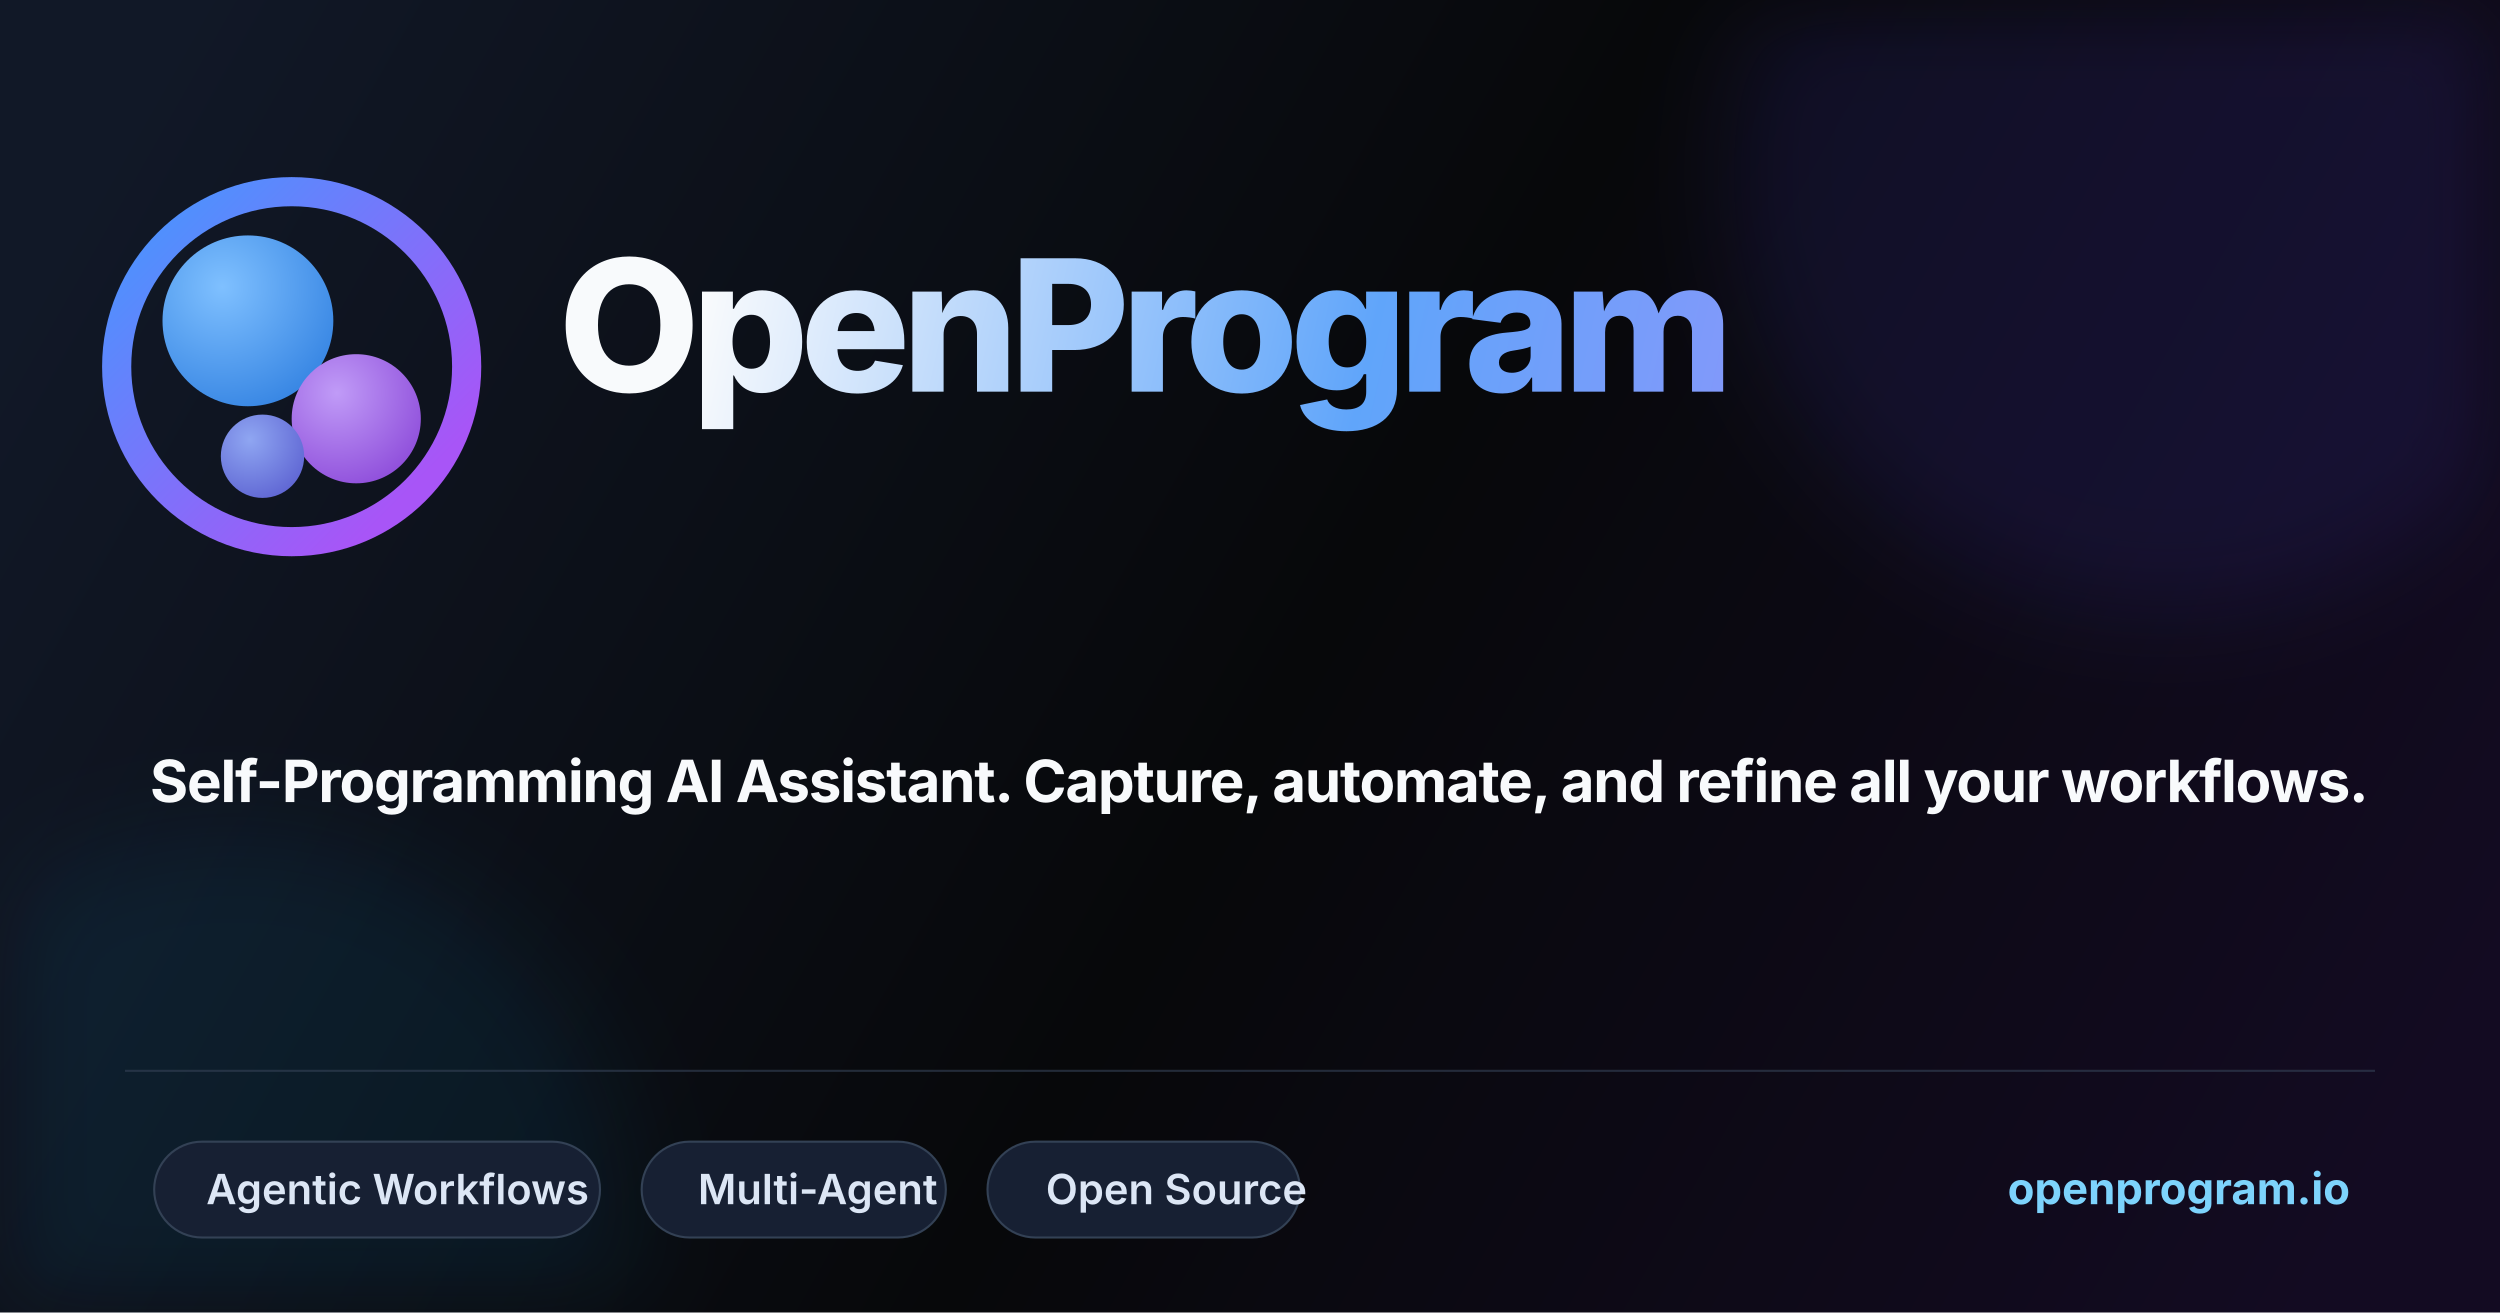
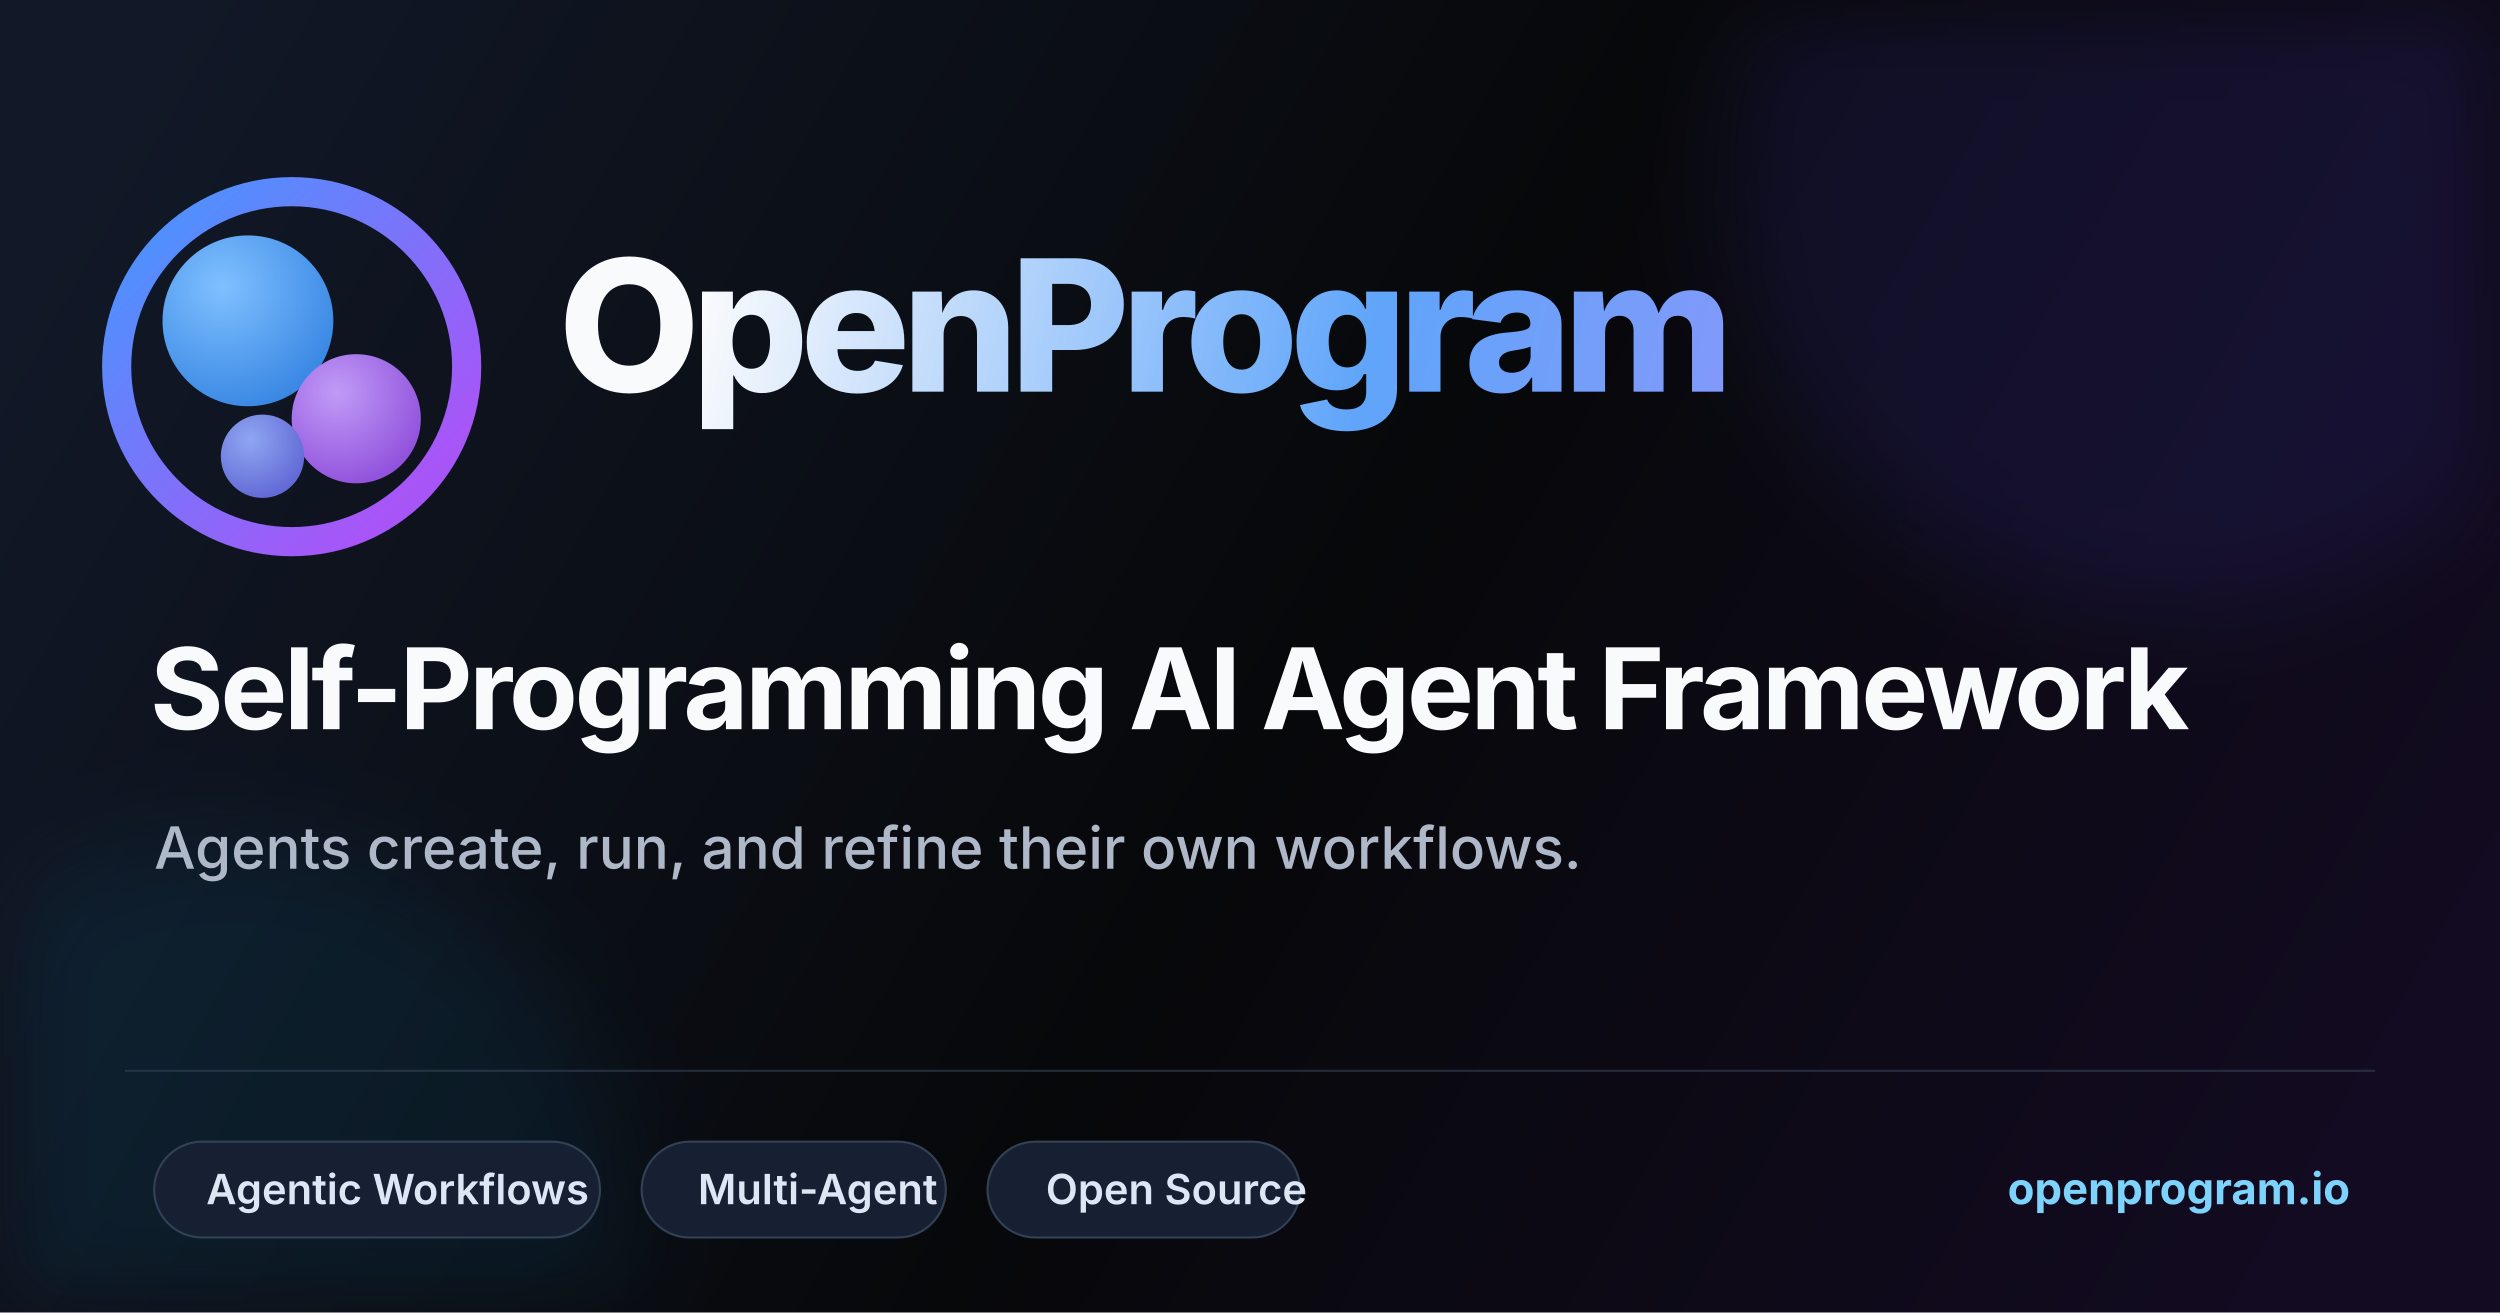
<svg xmlns="http://www.w3.org/2000/svg" width="1200" height="630" viewBox="0 0 1200 630" role="img" aria-labelledby="title desc">
  <defs>
    <linearGradient id="bg" x1="80" y1="20" x2="1120" y2="610" gradientUnits="userSpaceOnUse">
      <stop stop-color="#111827" />
      <stop offset="0.52" stop-color="#07080A" />
      <stop offset="1" stop-color="#130B22" />
    </linearGradient>
    <linearGradient id="ring" x1="64" y1="64" x2="216" y2="216" gradientUnits="userSpaceOnUse">
      <stop stop-color="#3B9EFF" />
      <stop offset="1" stop-color="#A855F7" />
    </linearGradient>
    <radialGradient id="blue" cx="0.35" cy="0.3" r="0.85">
      <stop stop-color="#7FC0FF" />
      <stop offset="1" stop-color="#2F7FE0" />
    </radialGradient>
    <radialGradient id="violet" cx="0.35" cy="0.3" r="0.85">
      <stop stop-color="#C09BF7" />
      <stop offset="1" stop-color="#8A46D8" />
    </radialGradient>
    <radialGradient id="indigo" cx="0.35" cy="0.3" r="0.85">
      <stop stop-color="#8FA6F2" />
      <stop offset="1" stop-color="#5A5FD0" />
    </radialGradient>
    <linearGradient id="word" x1="340" y1="140" x2="1010" y2="290" gradientUnits="userSpaceOnUse">
      <stop stop-color="#F8FAFC" />
      <stop offset="0.46" stop-color="#60A5FA" />
      <stop offset="1" stop-color="#A78BFA" />
    </linearGradient>
    <clipPath id="inside">
      <circle cx="140" cy="176" r="74" />
    </clipPath>
    <filter id="glow" x="-50%" y="-50%" width="200%" height="200%">
      <feGaussianBlur stdDeviation="24" />
    </filter>
  </defs>
  <rect width="1200" height="630" fill="url(#bg)" />
  <circle cx="1040" cy="84" r="210" fill="#4F46E5" opacity="0.12" filter="url(#glow)" />
  <circle cx="112" cy="590" r="190" fill="#0EA5E9" opacity="0.08" filter="url(#glow)" />
  <path d="M60 514H1140" stroke="#334155" opacity="0.62" />
  <circle cx="140" cy="176" r="84" fill="none" stroke="url(#ring)" stroke-width="14" />
  <g clip-path="url(#inside)">
    <circle cx="119" cy="154" r="41" fill="url(#blue)" />
    <circle cx="171" cy="201" r="31" fill="url(#violet)" />
    <circle cx="126" cy="219" r="20" fill="url(#indigo)" />
  </g>
  <text x="268" y="188" fill="url(#word)" font-family="Inter, Arial, sans-serif" font-size="88" font-weight="760" letter-spacing="-4">OpenProgram</text>
-   <text x="72" y="385" fill="#F8FAFC" font-family="Inter, Arial, sans-serif" font-size="28" font-weight="650" letter-spacing="-0.6">Self-Programming AI Assistant. Capture, automate, and refine all your workflows.</text>
+   <text x="72" y="350" fill="#F8FAFC" font-family="Inter, Arial, sans-serif" font-size="54" font-weight="700" letter-spacing="-1.6">Self-Programming AI Agent Framework</text>
+   <text x="74" y="417" fill="#AEB8C8" font-family="Inter, Arial, sans-serif" font-size="28" font-weight="460">Agents create, run, and refine their own workflows.</text>
  <g font-family="Inter, Arial, sans-serif" font-size="20" font-weight="620" fill="#DCE6F5">
    <rect x="74" y="548" width="214" height="46" rx="23" fill="#172033" stroke="#334155" />
    <text x="99" y="578">Agentic Workflows</text>
    <rect x="308" y="548" width="146" height="46" rx="23" fill="#172033" stroke="#334155" />
    <text x="335" y="578">Multi-Agent</text>
    <rect x="474" y="548" width="150" height="46" rx="23" fill="#172033" stroke="#334155" />
    <text x="502" y="578">Open Source</text>
  </g>
  <text x="1128" y="578" text-anchor="end" fill="#7DD3FC" font-family="Inter, Arial, sans-serif" font-size="21" font-weight="650">openprogram.io</text>
</svg>
